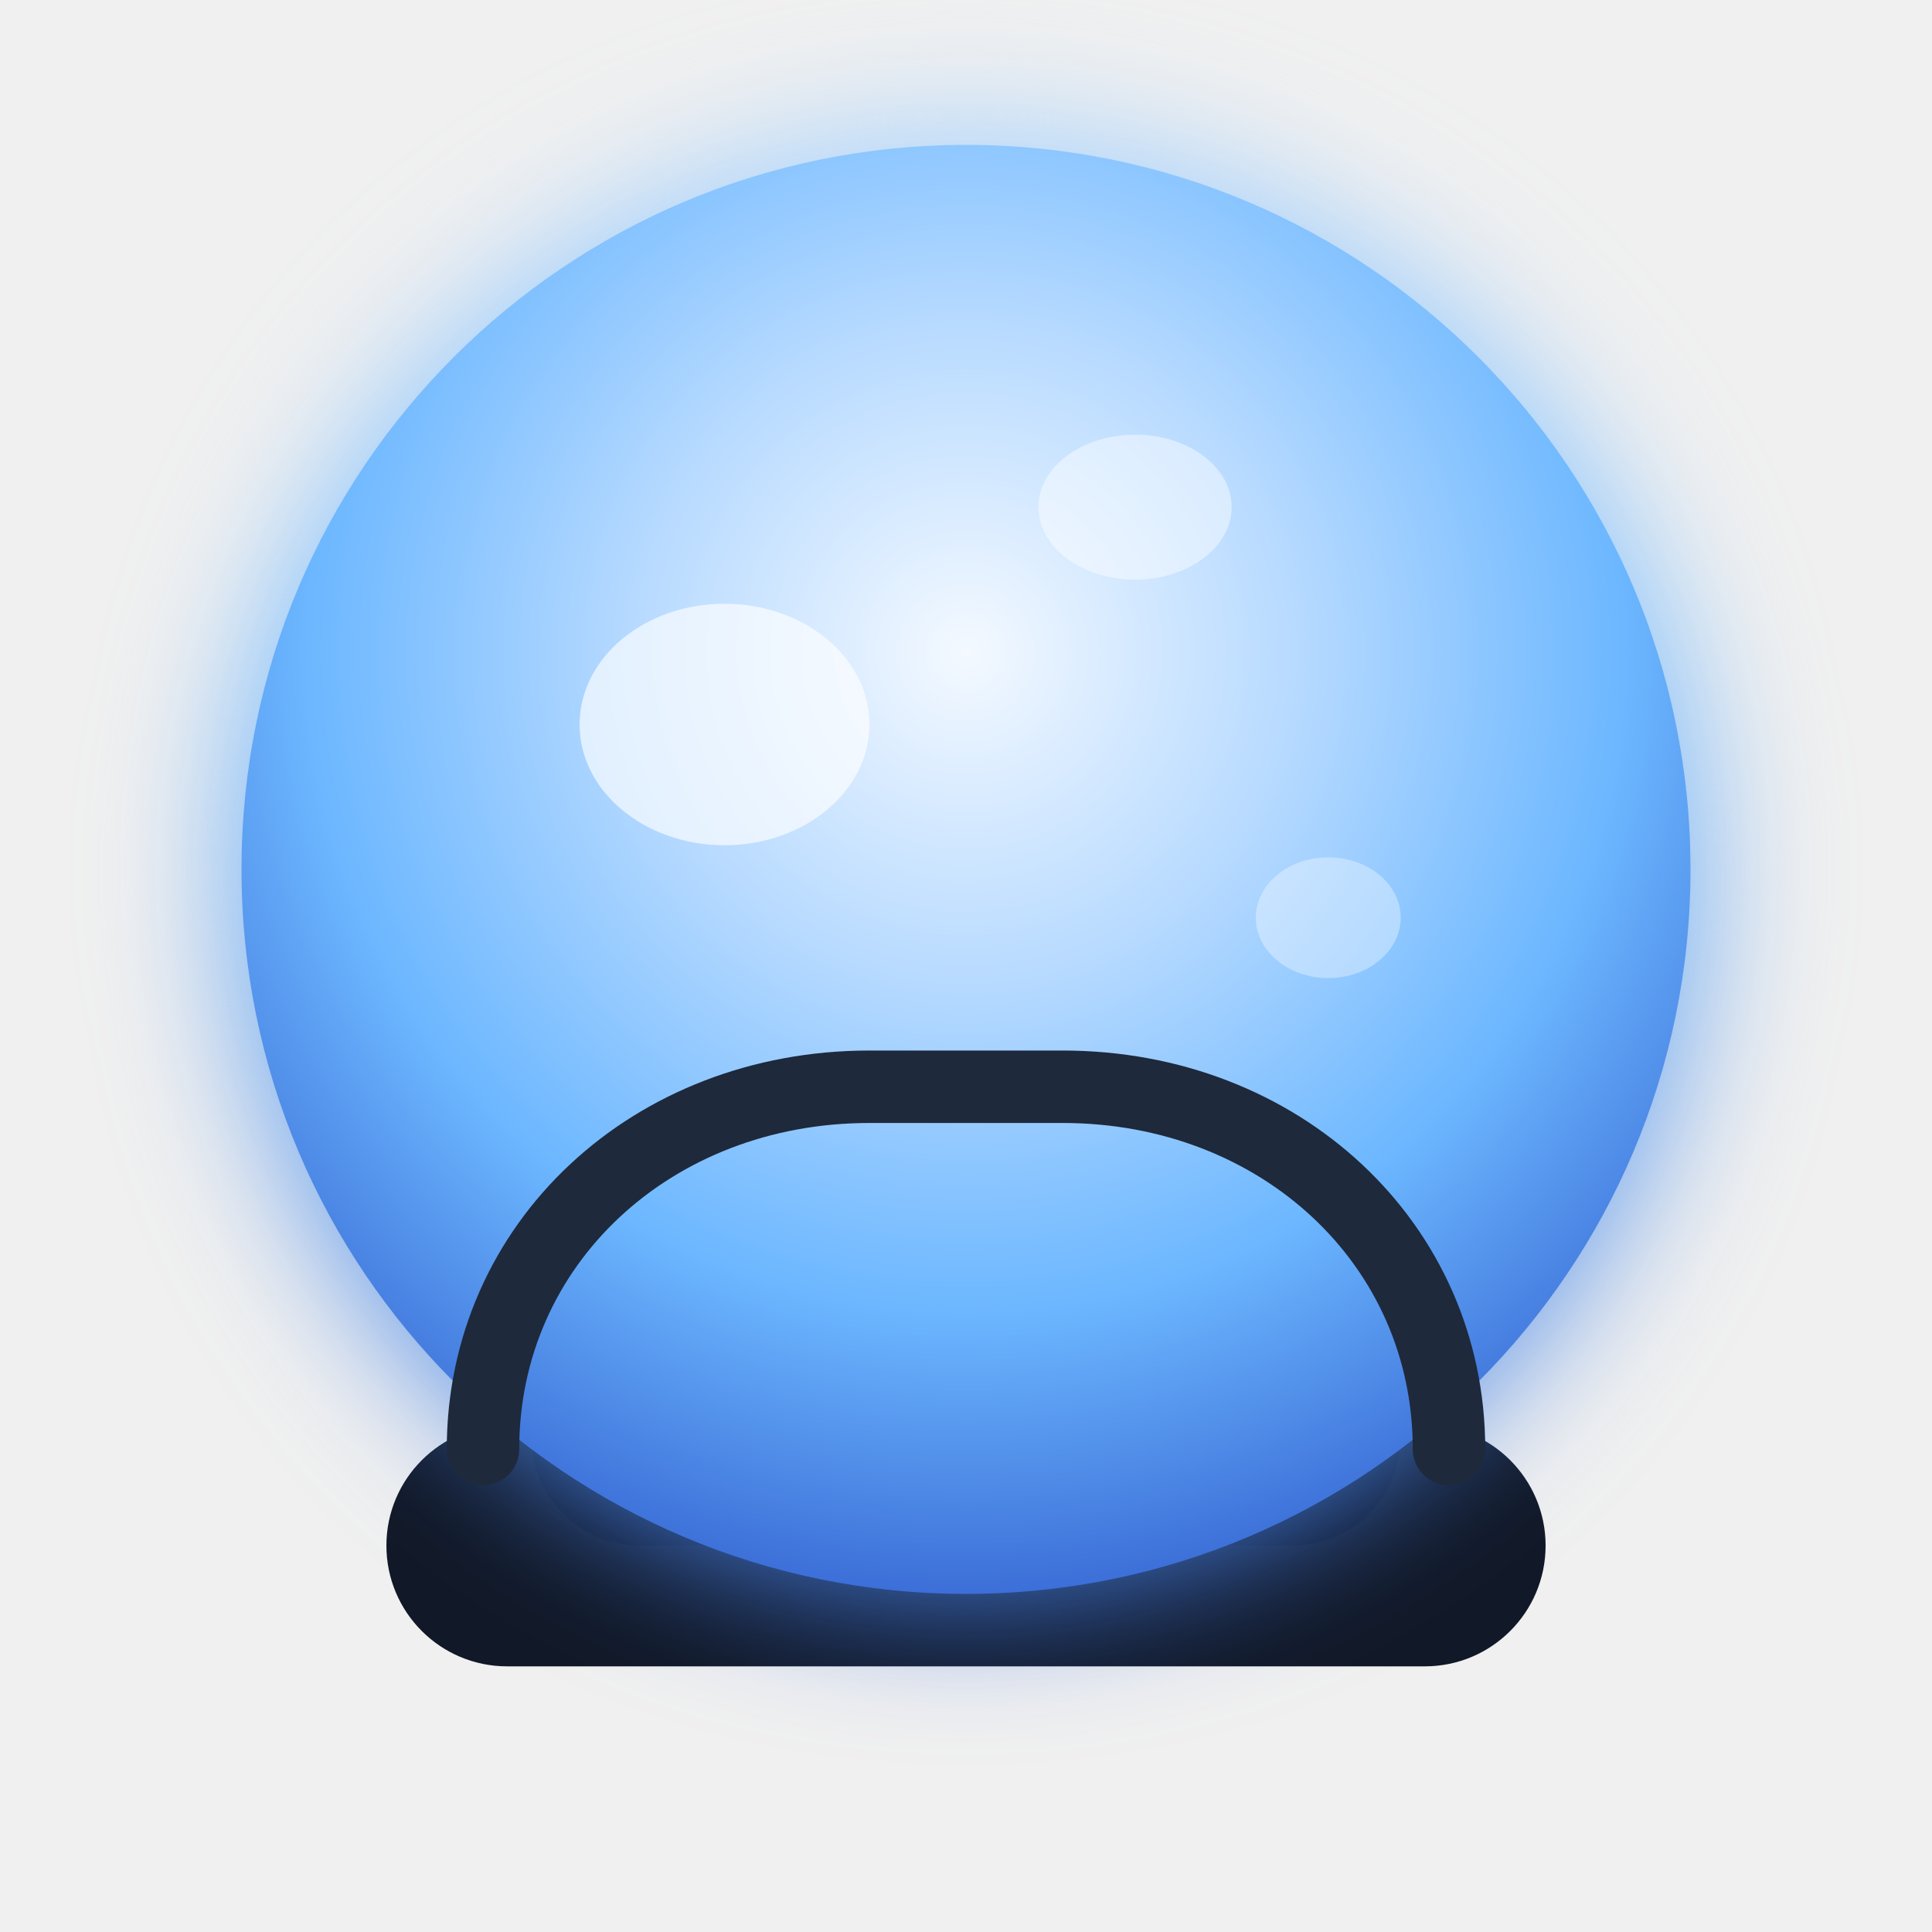
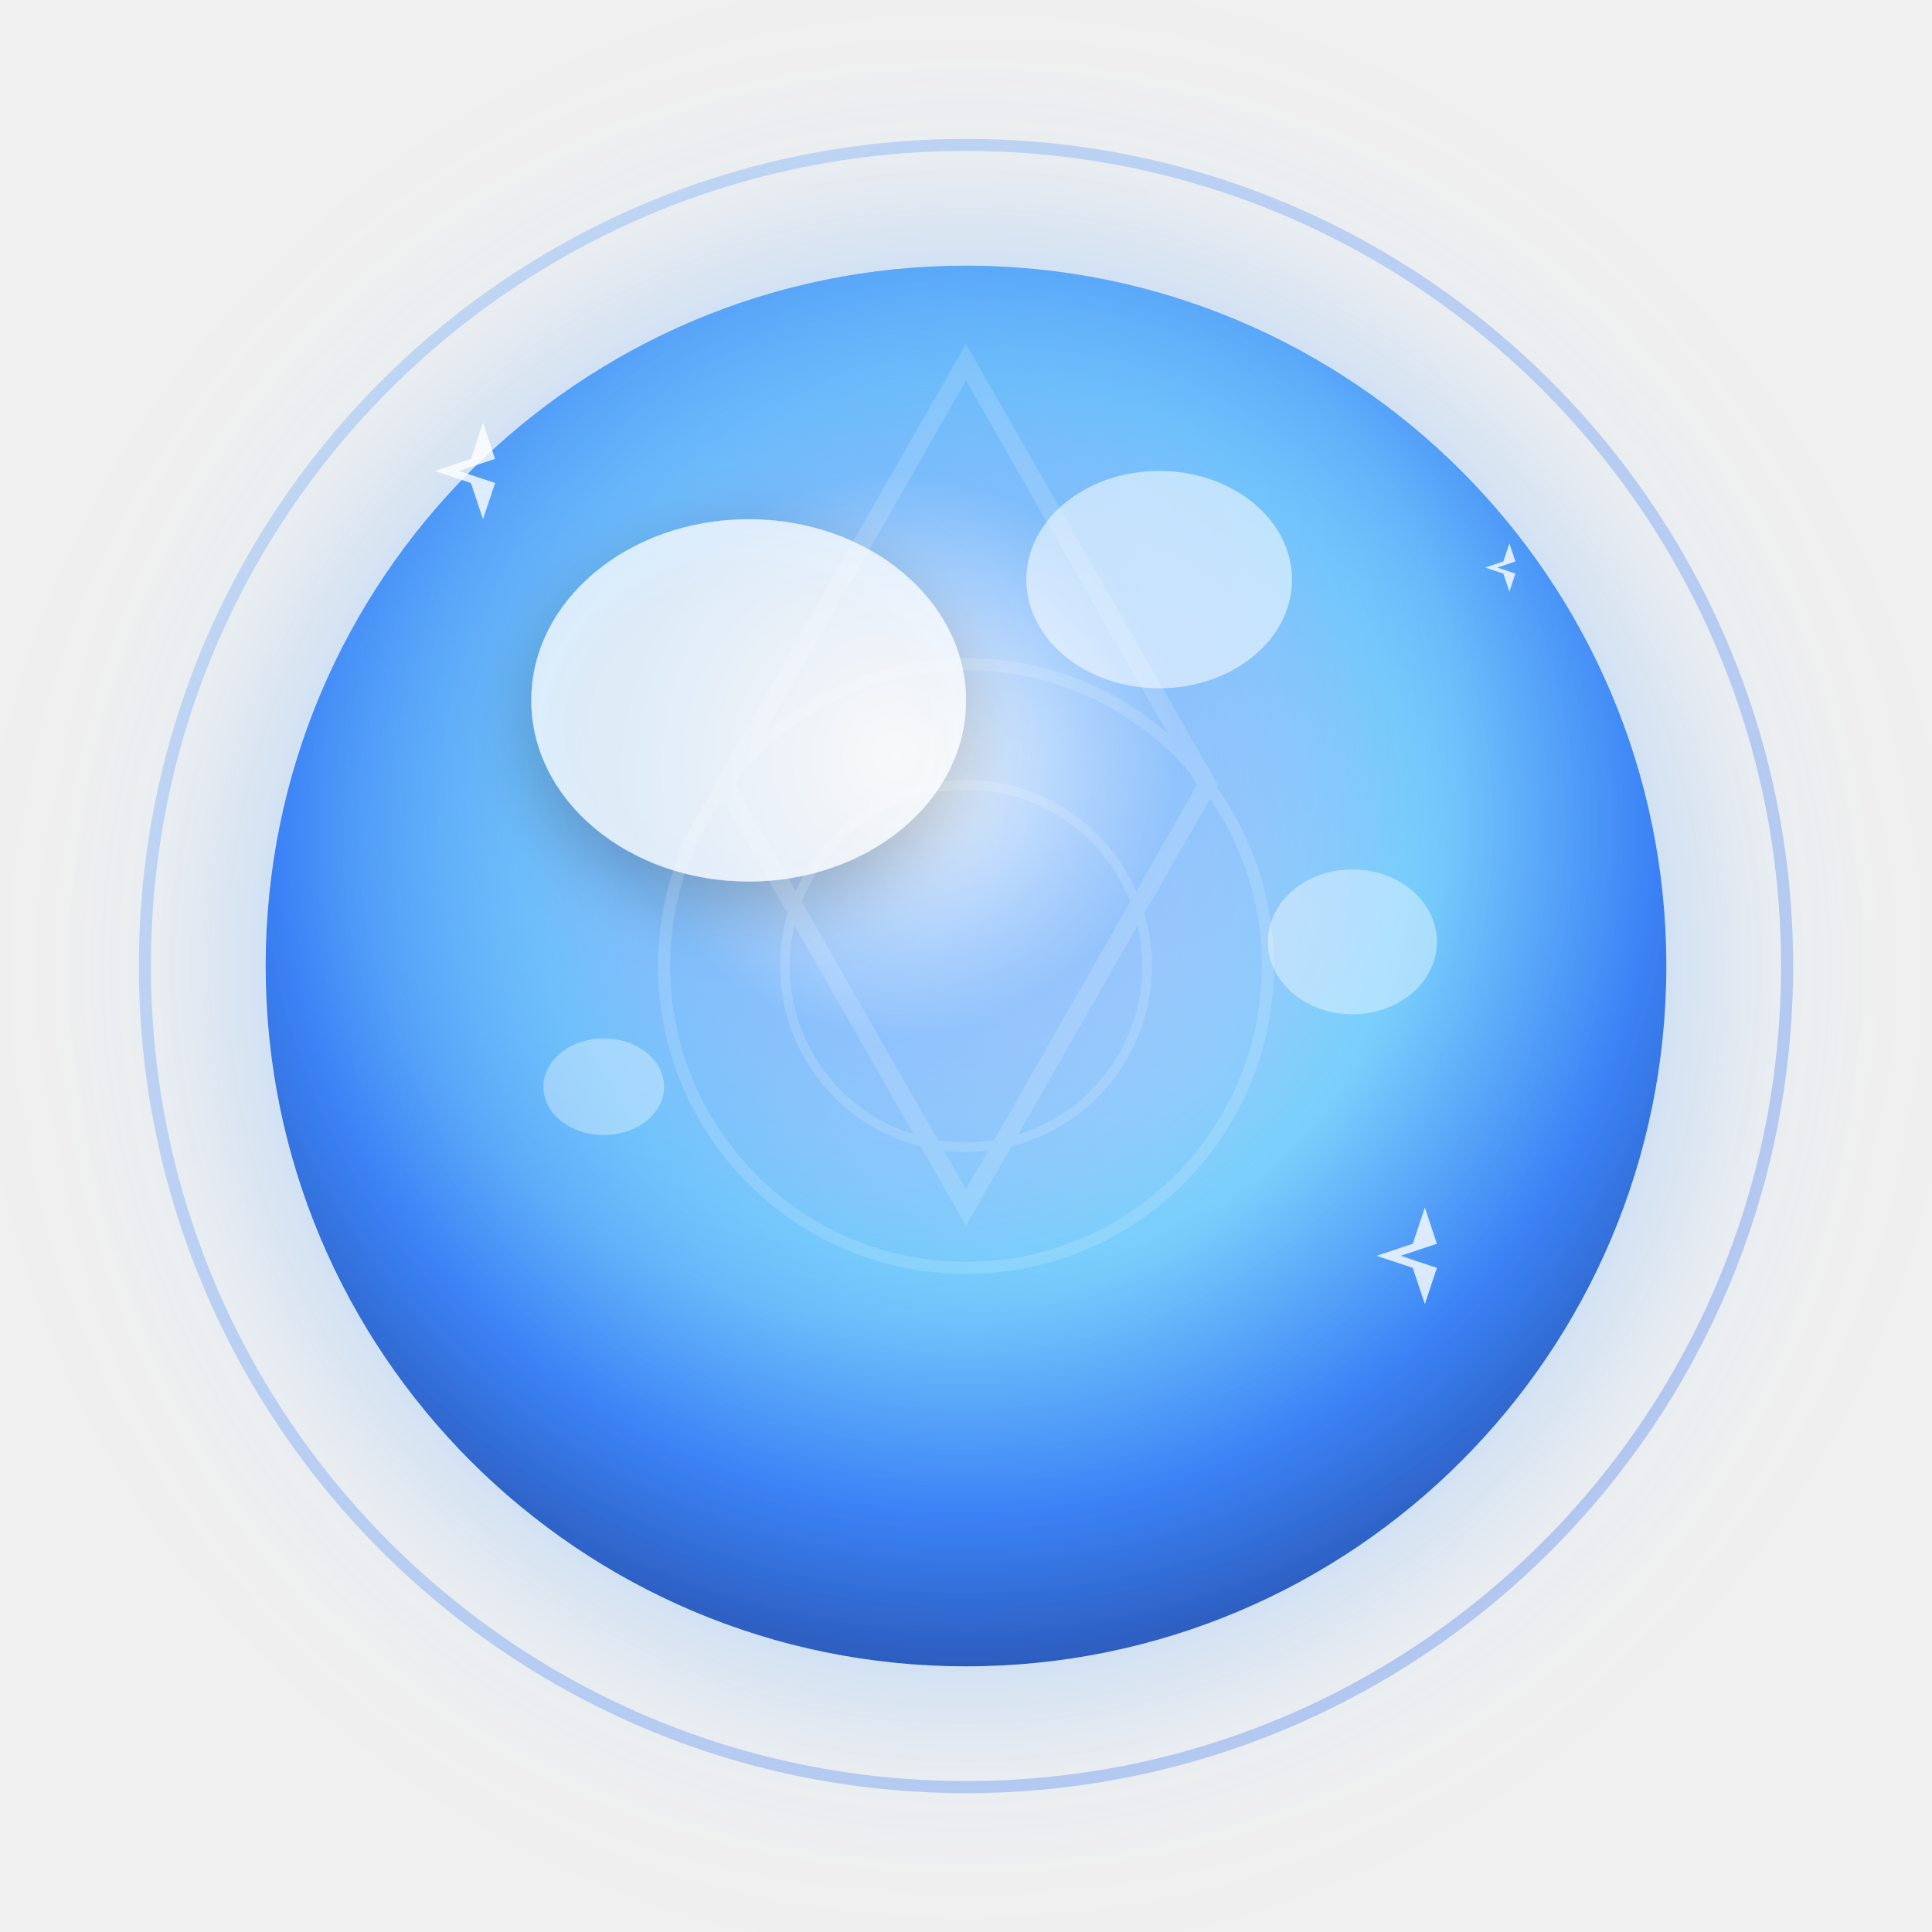
<svg xmlns="http://www.w3.org/2000/svg" width="160" height="160" viewBox="0 0 160 160" fill="none">
  <defs>
-     <radialGradient id="orbGlow" cx="50%" cy="35%" r="65%">
-       <stop offset="0%" stop-color="#F4F9FF" />
-       <stop offset="35%" stop-color="#B7DAFF" />
-       <stop offset="70%" stop-color="#6CB7FF" />
-       <stop offset="100%" stop-color="#3C6FD8" />
+     <radialGradient id="orbGlow" cx="50%" cy="40%" r="70%">
+       <stop offset="0%" stop-color="#FFFFFF" />
+       <stop offset="20%" stop-color="#E0F2FE" />
+       <stop offset="45%" stop-color="#7DD3FC" />
+       <stop offset="70%" stop-color="#3B82F6" />
+       <stop offset="100%" stop-color="#1E3A8A" />
    </radialGradient>
-     <linearGradient id="base" x1="30" y1="132" x2="130" y2="132">
-       <stop offset="0%" stop-color="#111827" />
-       <stop offset="100%" stop-color="#1F2937" />
+     <radialGradient id="innerGlow" cx="45%" cy="35%" r="40%">
+       <stop offset="0%" stop-color="#FFFFFF" stop-opacity="0.9" />
+       <stop offset="50%" stop-color="#60A5FA" stop-opacity="0.6" />
+       <stop offset="100%" stop-color="#3B82F6" stop-opacity="0" />
+     </radialGradient>
+     <linearGradient id="ringGradient" x1="0%" y1="0%" x2="100%" y2="100%">
+       <stop offset="0%" stop-color="#60A5FA" />
+       <stop offset="50%" stop-color="#3B82F6" />
+       <stop offset="100%" stop-color="#2563EB" />
    </linearGradient>
-     <filter id="glow" x="-30%" y="-30%" width="160%" height="160%" color-interpolation-filters="sRGB">
-       <feGaussianBlur in="SourceGraphic" stdDeviation="6" result="blur" />
+     <filter id="outerGlow" x="-50%" y="-50%" width="200%" height="200%">
+       <feGaussianBlur in="SourceGraphic" stdDeviation="8" result="blur" />
+       <feColorMatrix in="blur" type="matrix" values="0 0 0 0 0.23                                                        0 0 0 0 0.51                                                        0 0 0 0 0.96                                                        0 0 0 0.6 0" result="coloredBlur" />
      <feMerge>
-         <feMergeNode in="blur" />
+         <feMergeNode in="coloredBlur" />
+         <feMergeNode in="SourceGraphic" />
+       </feMerge>
+     </filter>
+     <filter id="softShadow" x="-50%" y="-50%" width="200%" height="200%">
+       <feGaussianBlur in="SourceAlpha" stdDeviation="3" />
+       <feOffset dx="0" dy="2" result="offsetblur" />
+       <feComponentTransfer>
+         <feFuncA type="linear" slope="0.3" />
+       </feComponentTransfer>
+       <feMerge>
+         <feMergeNode />
        <feMergeNode in="SourceGraphic" />
      </feMerge>
    </filter>
  </defs>
-   <rect x="32" y="118" width="96" height="20" rx="10" fill="url(#base)" />
-   <rect x="44" y="110" width="72" height="18" rx="9" fill="#0B1220" opacity="0.9" />
-   <ellipse cx="80" cy="72" rx="60" ry="60" fill="url(#orbGlow)" filter="url(#glow)" />
-   <ellipse cx="60" cy="60" rx="12" ry="10" fill="#FFFFFF" fill-opacity="0.65" />
-   <ellipse cx="94" cy="42" rx="8" ry="6" fill="#FFFFFF" fill-opacity="0.45" />
-   <ellipse cx="110" cy="76" rx="6" ry="5" fill="#FFFFFF" fill-opacity="0.35" />
-   <path d="M40 120C40 103 54 90 72 90H88C106 90 120 103 120 120" stroke="#1E293B" stroke-width="6" stroke-linecap="round" stroke-linejoin="round" />
+   <circle cx="80" cy="80" r="68" fill="none" stroke="url(#ringGradient)" stroke-width="1" opacity="0.3" filter="url(#outerGlow)" />
+   <circle cx="80" cy="80" r="58" fill="url(#orbGlow)" filter="url(#outerGlow)" />
+   <circle cx="80" cy="80" r="58" fill="url(#innerGlow)" />
+   <ellipse cx="62" cy="58" rx="18" ry="15" fill="#FFFFFF" fill-opacity="0.75" filter="url(#softShadow)" />
+   <ellipse cx="96" cy="48" rx="11" ry="9" fill="#FFFFFF" fill-opacity="0.55" />
+   <ellipse cx="112" cy="78" rx="7" ry="6" fill="#FFFFFF" fill-opacity="0.4" />
+   <ellipse cx="50" cy="90" rx="5" ry="4" fill="#FFFFFF" fill-opacity="0.35" />
+   <g opacity="0.15">
+     <path d="M80 30 L100 65 L80 100 L60 65 Z" fill="none" stroke="#FFFFFF" stroke-width="1.5" />
+     <circle cx="80" cy="80" r="25" fill="none" stroke="#FFFFFF" stroke-width="1" />
+     <circle cx="80" cy="80" r="15" fill="none" stroke="#FFFFFF" stroke-width="0.8" />
+   </g>
+   <g opacity="0.8">
+     <path d="M40 35 L41 38 L38 39 L41 40 L40 43 L39 40 L36 39 L39 38 Z" fill="#FFFFFF" />
+     <path d="M118 100 L119 103 L116 104 L119 105 L118 108 L117 105 L114 104 L117 103 Z" fill="#FFFFFF" />
+     <path d="M125 45 L125.5 46.5 L124 47 L125.5 47.5 L125 49 L124.5 47.5 L123 47 L124.5 46.5 Z" fill="#FFFFFF" />
+   </g>
</svg>
